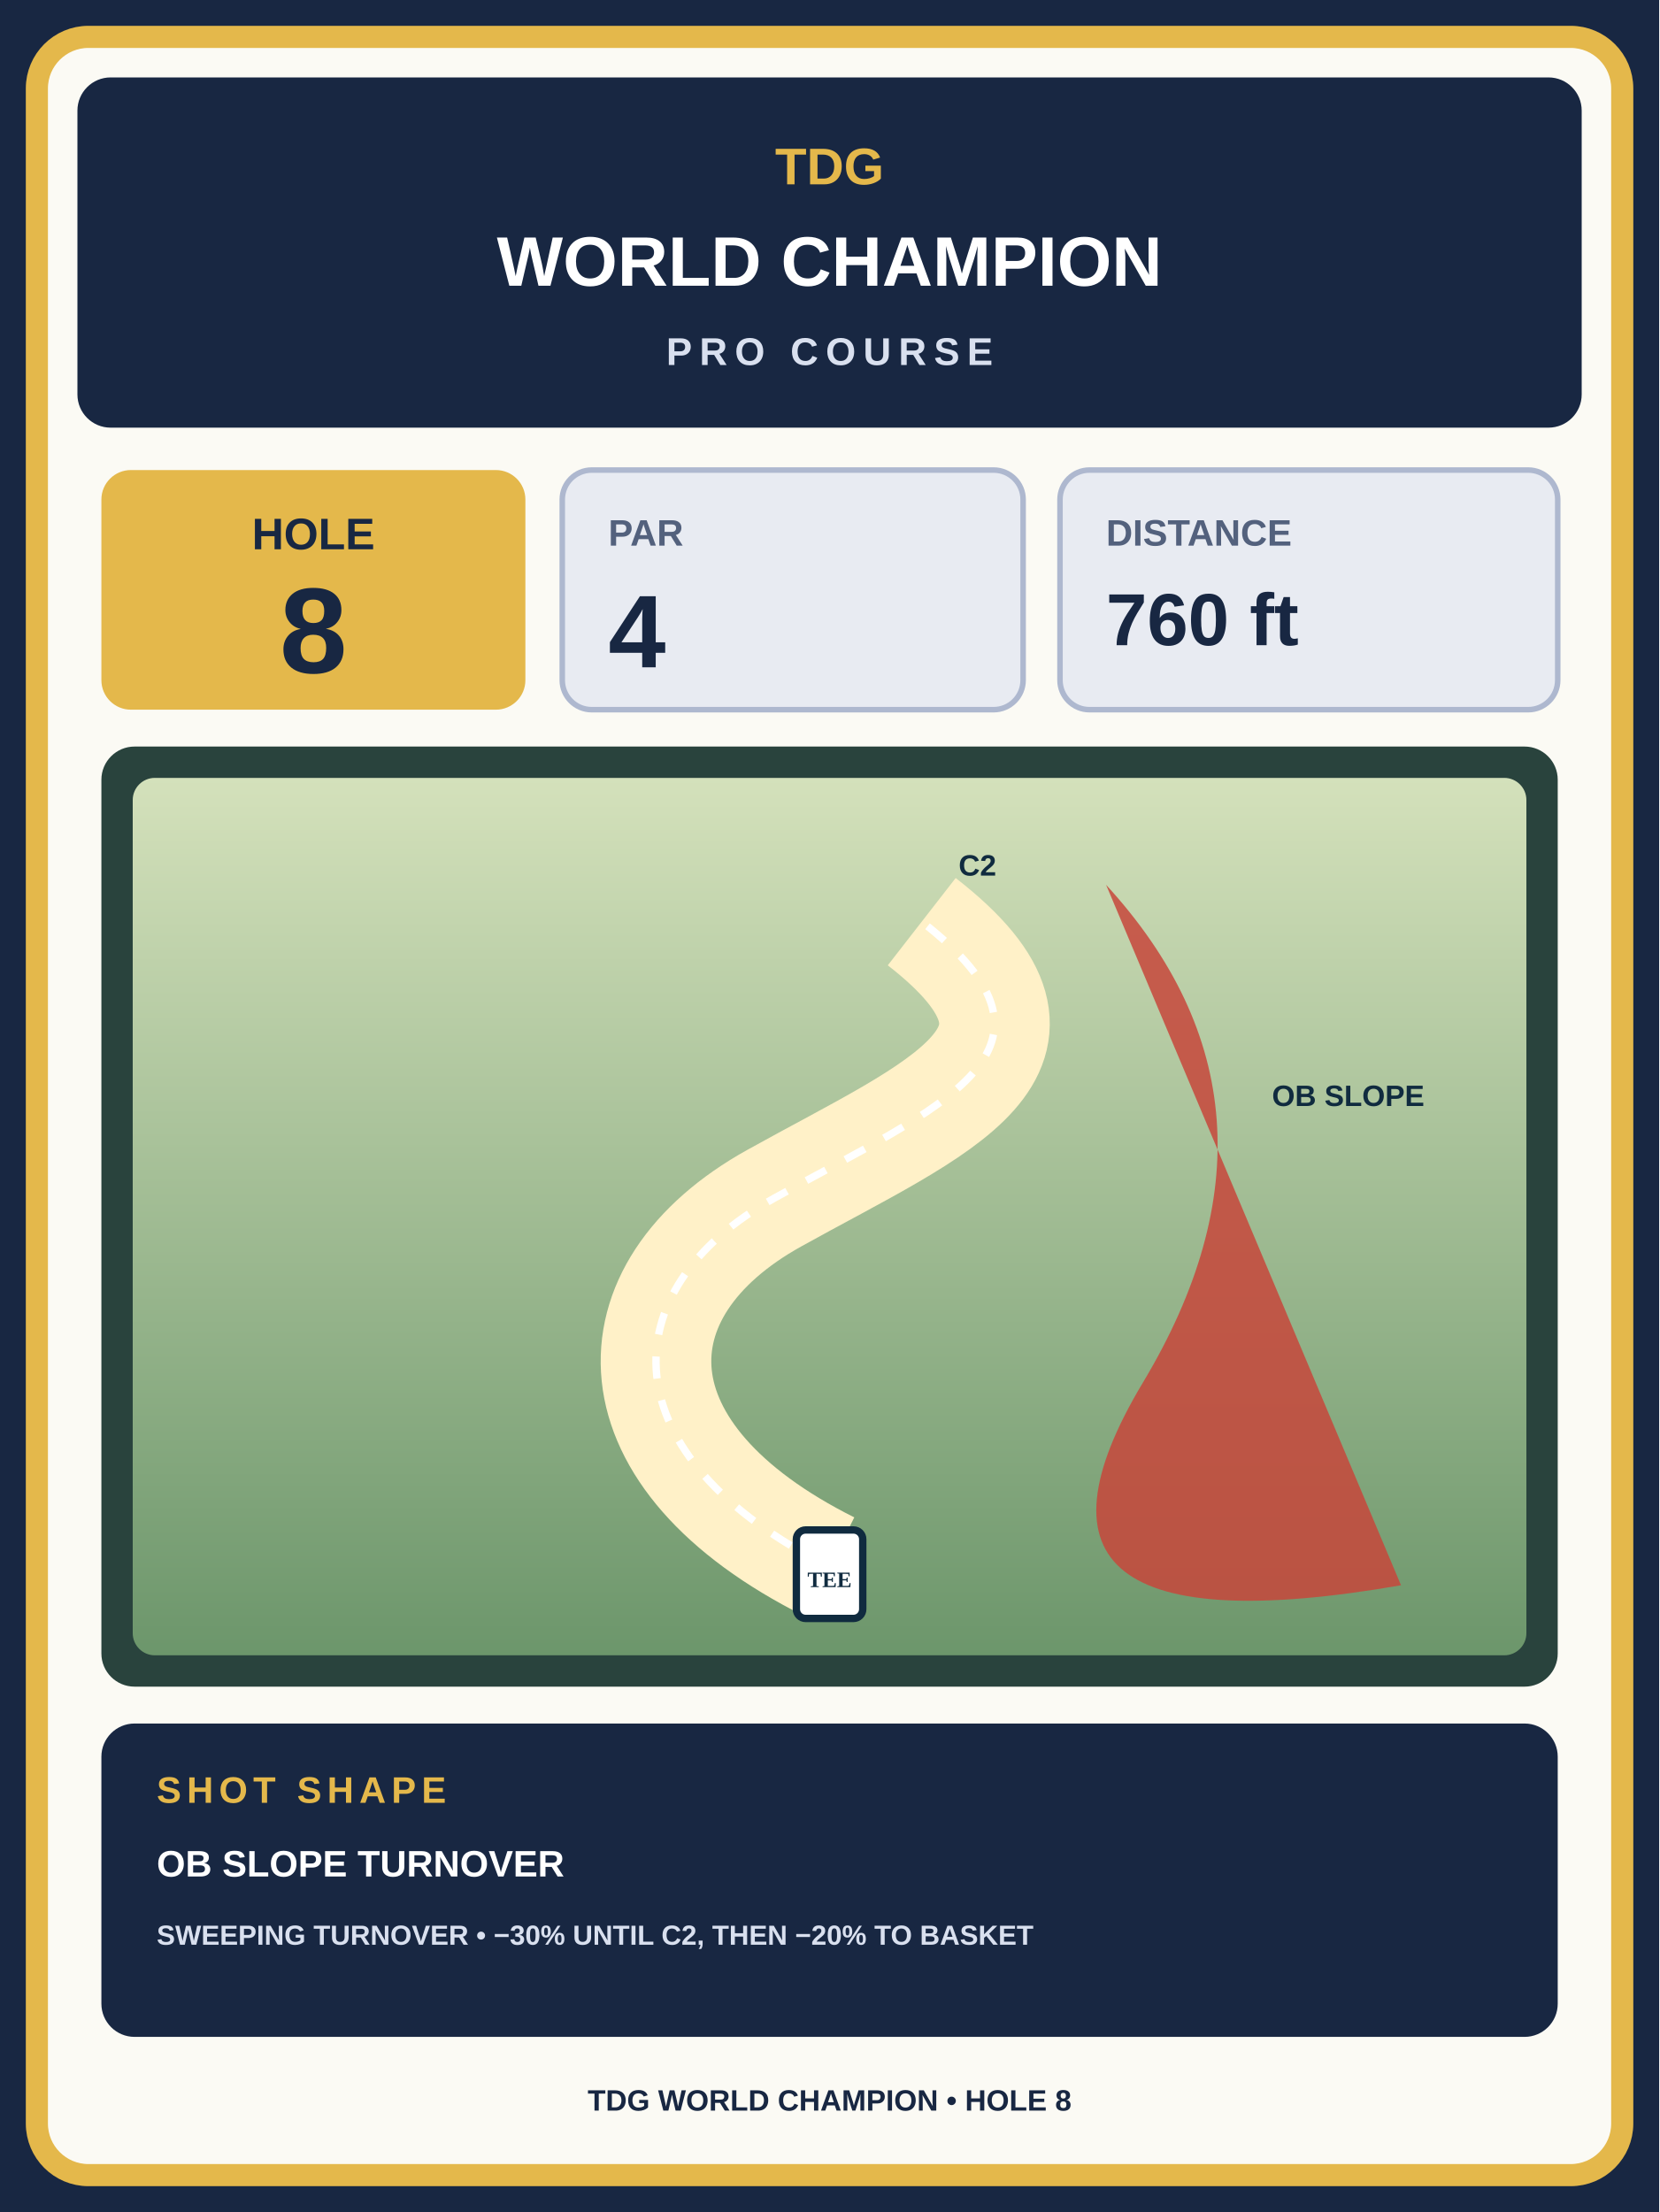
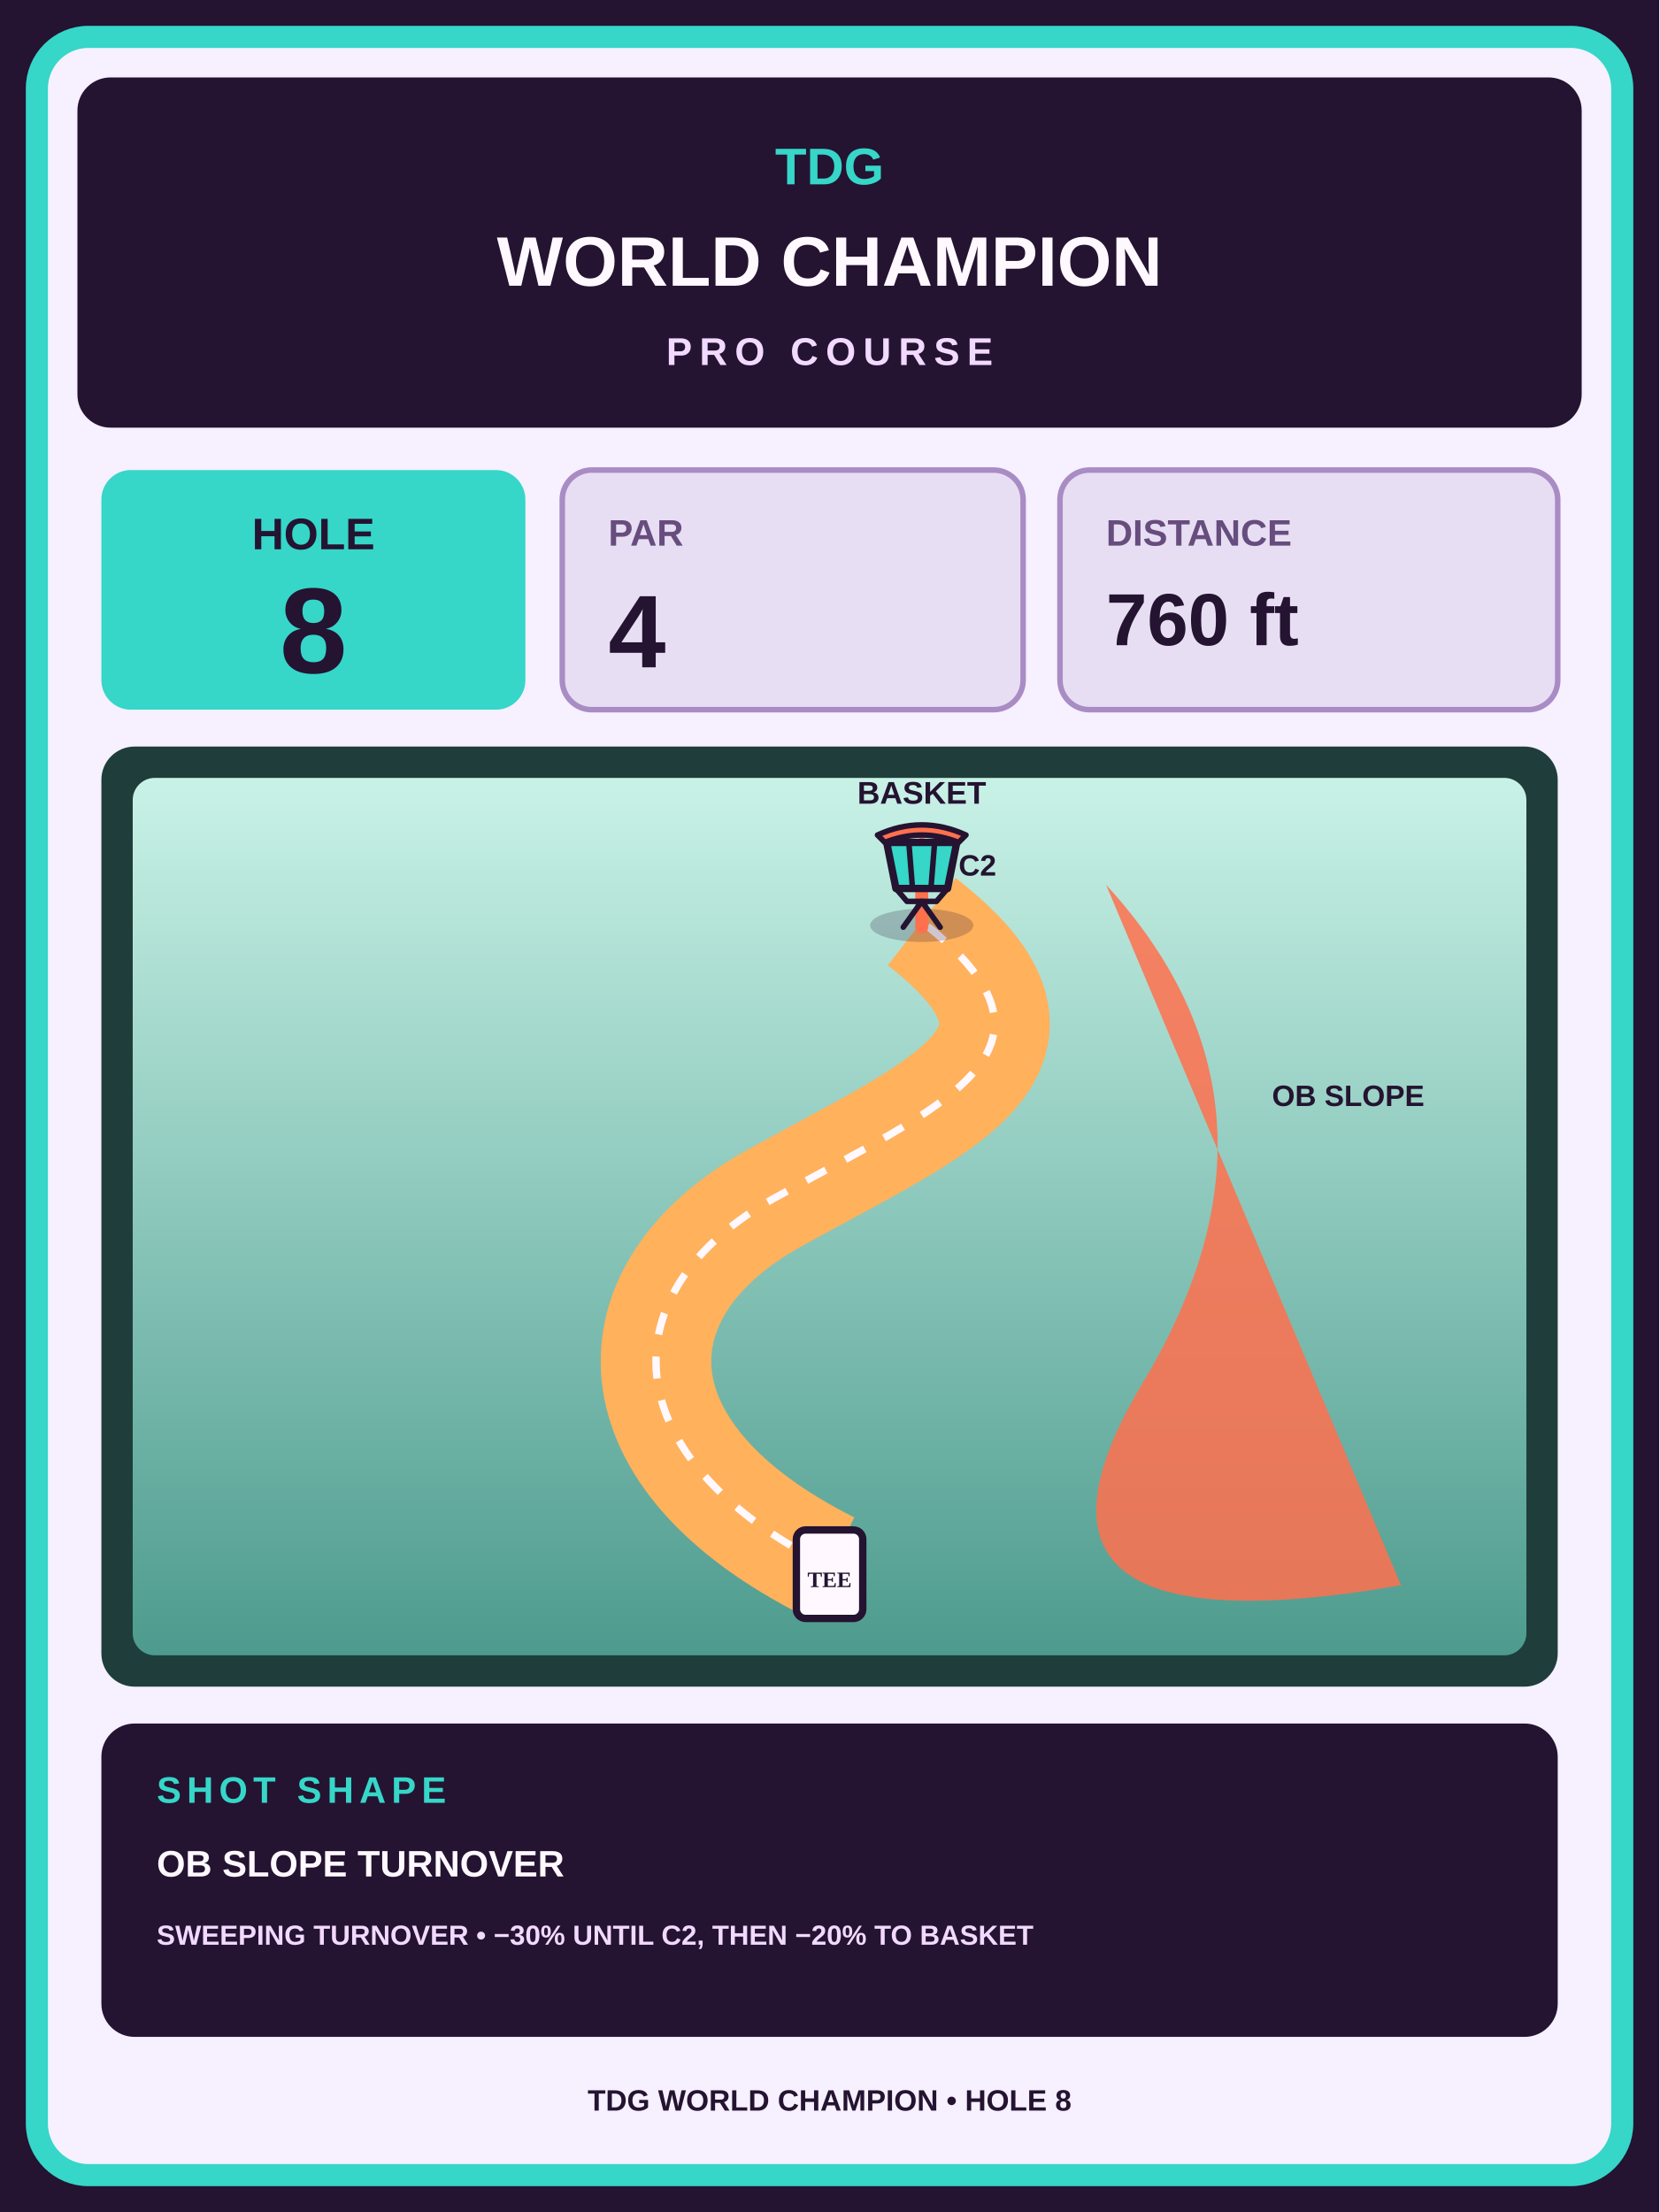
<svg xmlns="http://www.w3.org/2000/svg" viewBox="0 0 900 1200">
  <defs>
    <linearGradient id="turf" x2="0" y2="1">
-       <stop stop-color="#d4e1bb" />
-       <stop offset="1" stop-color="#6c966b" />
+       <stop stop-color="#c9f2e7" />
+       <stop offset="1" stop-color="#4d9b8e" />
    </linearGradient>
  </defs>
-   <style>.label{font-family:Arial,sans-serif;font-size:16px;font-weight:900;fill:#102b3f}.small{font-family:Arial,sans-serif;font-size:13px;font-weight:800;fill:#102b3f}</style>
-   <rect width="900" height="1200" fill="#182742" />
-   <rect x="20" y="20" width="860" height="1160" rx="28" fill="#fbfaf4" stroke="#e4b84b" stroke-width="12" />
-   <rect x="42" y="42" width="816" height="190" rx="18" fill="#182742" />
-   <text x="450" y="100" text-anchor="middle" font-family="Arial" font-size="28" font-weight="900" fill="#e4b84b">TDG</text>
-   <text x="450" y="155" text-anchor="middle" font-family="Arial" font-size="38" font-weight="900" fill="#fff">WORLD CHAMPION</text>
-   <text x="450" y="198" text-anchor="middle" font-family="Arial" font-size="21" font-weight="800" letter-spacing="4" fill="#d9e0ef">PRO COURSE</text>
-   <rect x="55" y="255" width="230" height="130" rx="16" fill="#e4b84b" />
-   <text x="170" y="298" text-anchor="middle" font-family="Arial" font-size="24" font-weight="900" fill="#182742">HOLE</text>
-   <text x="170" y="365" text-anchor="middle" font-family="Arial" font-size="66" font-weight="900" fill="#182742">8</text>
-   <rect x="305" y="255" width="250" height="130" rx="16" fill="#e8ebf2" stroke="#aeb8cf" stroke-width="3" />
-   <text x="330" y="296" font-family="Arial" font-size="20" font-weight="800" fill="#53617d">PAR</text>
-   <text x="330" y="362" font-family="Arial" font-size="56" font-weight="900" fill="#182742">4</text>
-   <rect x="575" y="255" width="270" height="130" rx="16" fill="#e8ebf2" stroke="#aeb8cf" stroke-width="3" />
-   <text x="600" y="296" font-family="Arial" font-size="20" font-weight="800" fill="#53617d">DISTANCE</text>
-   <text x="600" y="350" font-family="Arial" font-size="40" font-weight="900" fill="#182742">760 ft</text>
-   <rect x="55" y="405" width="790" height="510" rx="18" fill="#29433d" />
+   <style>.label{font-family:Arial,sans-serif;font-size:16px;font-weight:900;fill:#241331}.small{font-family:Arial,sans-serif;font-size:13px;font-weight:800;fill:#241331}</style>
+   <rect width="900" height="1200" fill="#241331" />
+   <rect x="20" y="20" width="860" height="1160" rx="28" fill="#f6f0ff" stroke="#36d6c8" stroke-width="12" />
+   <rect x="42" y="42" width="816" height="190" rx="18" fill="#241331" />
+   <text x="450" y="100" text-anchor="middle" font-family="Arial" font-size="28" font-weight="900" fill="#36d6c8">TDG</text>
+   <text x="450" y="155" text-anchor="middle" font-family="Arial" font-size="38" font-weight="900" fill="#fff9ff">WORLD CHAMPION</text>
+   <text x="450" y="198" text-anchor="middle" font-family="Arial" font-size="21" font-weight="800" letter-spacing="4" fill="#f2d9ff">PRO COURSE</text>
+   <rect x="55" y="255" width="230" height="130" rx="16" fill="#36d6c8" />
+   <text x="170" y="298" text-anchor="middle" font-family="Arial" font-size="24" font-weight="900" fill="#241331">HOLE</text>
+   <text x="170" y="365" text-anchor="middle" font-family="Arial" font-size="66" font-weight="900" fill="#241331">8</text>
+   <rect x="305" y="255" width="250" height="130" rx="16" fill="#e8def4" stroke="#a98cc4" stroke-width="3" />
+   <text x="330" y="296" font-family="Arial" font-size="20" font-weight="800" fill="#674d7d">PAR</text>
+   <text x="330" y="362" font-family="Arial" font-size="56" font-weight="900" fill="#241331">4</text>
+   <rect x="575" y="255" width="270" height="130" rx="16" fill="#e8def4" stroke="#a98cc4" stroke-width="3" />
+   <text x="600" y="296" font-family="Arial" font-size="20" font-weight="800" fill="#674d7d">DISTANCE</text>
+   <text x="600" y="350" font-family="Arial" font-size="40" font-weight="900" fill="#241331">760 ft</text>
+   <rect x="55" y="405" width="790" height="510" rx="18" fill="#1f3e3b" />
  <rect x="72" y="422" width="756" height="476" rx="12" fill="url(#turf)" />
-   <path d="M450 850 C330 790 330 700 420 650 S590 570 500 500" stroke="#fff1c8" stroke-width="60" fill="none" />
-   <path d="M450 850 C330 790 330 700 420 650 S590 570 500 500" stroke="#fff" stroke-width="4" stroke-dasharray="12 12" fill="none" />
-   <path d="M600 480 Q710 600 620 750 T760 860" fill="#c7473b" opacity=".85" />
-   <text x="690" y="600" class="label" fill="#fff">OB SLOPE</text>
+   <path d="M450 850 C330 790 330 700 420 650 S590 570 500 500" stroke="#ffb15c" stroke-width="60" fill="none" />
+   <path d="M450 850 C330 790 330 700 420 650 S590 570 500 500" stroke="#fff9ff" stroke-width="4" stroke-dasharray="12 12" fill="none" />
+   <path d="M600 480 Q710 600 620 750 T760 860" fill="#ff704d" opacity=".85" />
+   <text x="690" y="600" class="label" fill="#fff9ff">OB SLOPE</text>
  <text x="520" y="475" class="label">C2</text>
-   <rect x="432" y="830" width="36" height="48" rx="5" fill="#fff" stroke="#102b3f" stroke-width="4" />
-   <text x="450" y="861" text-anchor="middle" font-size="12" font-weight="900" fill="#102b3f">TEE</text>
-   <rect x="55" y="935" width="790" height="170" rx="18" fill="#182742" />
-   <text x="85" y="978" font-family="Arial" font-size="20" font-weight="900" letter-spacing="3" fill="#e4b84b">SHOT SHAPE</text>
-   <text x="85" y="1018" font-family="Arial" font-size="20" font-weight="900" fill="#fff">OB SLOPE TURNOVER</text>
-   <text x="85" y="1055" font-family="Arial" font-size="15" font-weight="800" fill="#d9e0ef">SWEEPING TURNOVER • −30% UNTIL C2, THEN −20% TO BASKET</text>
-   <text x="450" y="1145" text-anchor="middle" font-family="Arial" font-size="16" font-weight="900" fill="#182742">TDG WORLD CHAMPION • HOLE 8</text>
+   <g id="basket" transform="translate(500 500)" stroke="#241331" stroke-linecap="round" stroke-linejoin="round">
+     <ellipse cx="0" cy="2" rx="28" ry="9" fill="#241331" opacity=".22" stroke="none" />
+     <path d="M0 3 V-42" stroke="#ff704d" stroke-width="7" />
+     <path d="M-19 -43 L19 -43 L14 -18 L-14 -18 Z" fill="#36d6c8" stroke-width="4" />
+     <path d="M-19 -43 L-14 -18 M-7 -43 L-5 -18 M7 -43 L5 -18 M19 -43 L14 -18 M-19 -43 Q0 -55 19 -43" fill="none" stroke-width="3" />
+     <path d="M-24 -47 Q0 -58 24 -47 L20 -43 Q0 -51 -20 -43 Z" fill="#ff704d" stroke-width="3" />
+     <path d="M-14 -18 L-8 -11 L8 -11 L14 -18" fill="none" stroke-width="3" />
+     <path d="M-10 3 L0 -11 L10 3" fill="none" stroke-width="3" />
+     <text x="0" y="-64" text-anchor="middle" font-family="Arial" font-size="17" font-weight="900" fill="#241331" stroke="none">BASKET</text>
+   </g>
+   <rect x="432" y="830" width="36" height="48" rx="5" fill="#fff9ff" stroke="#241331" stroke-width="4" />
+   <text x="450" y="861" text-anchor="middle" font-size="12" font-weight="900" fill="#241331">TEE</text>
+   <rect x="55" y="935" width="790" height="170" rx="18" fill="#241331" />
+   <text x="85" y="978" font-family="Arial" font-size="20" font-weight="900" letter-spacing="3" fill="#36d6c8">SHOT SHAPE</text>
+   <text x="85" y="1018" font-family="Arial" font-size="20" font-weight="900" fill="#fff9ff">OB SLOPE TURNOVER</text>
+   <text x="85" y="1055" font-family="Arial" font-size="15" font-weight="800" fill="#f2d9ff">SWEEPING TURNOVER • −30% UNTIL C2, THEN −20% TO BASKET</text>
+   <text x="450" y="1145" text-anchor="middle" font-family="Arial" font-size="16" font-weight="900" fill="#241331">TDG WORLD CHAMPION • HOLE 8</text>
</svg>
